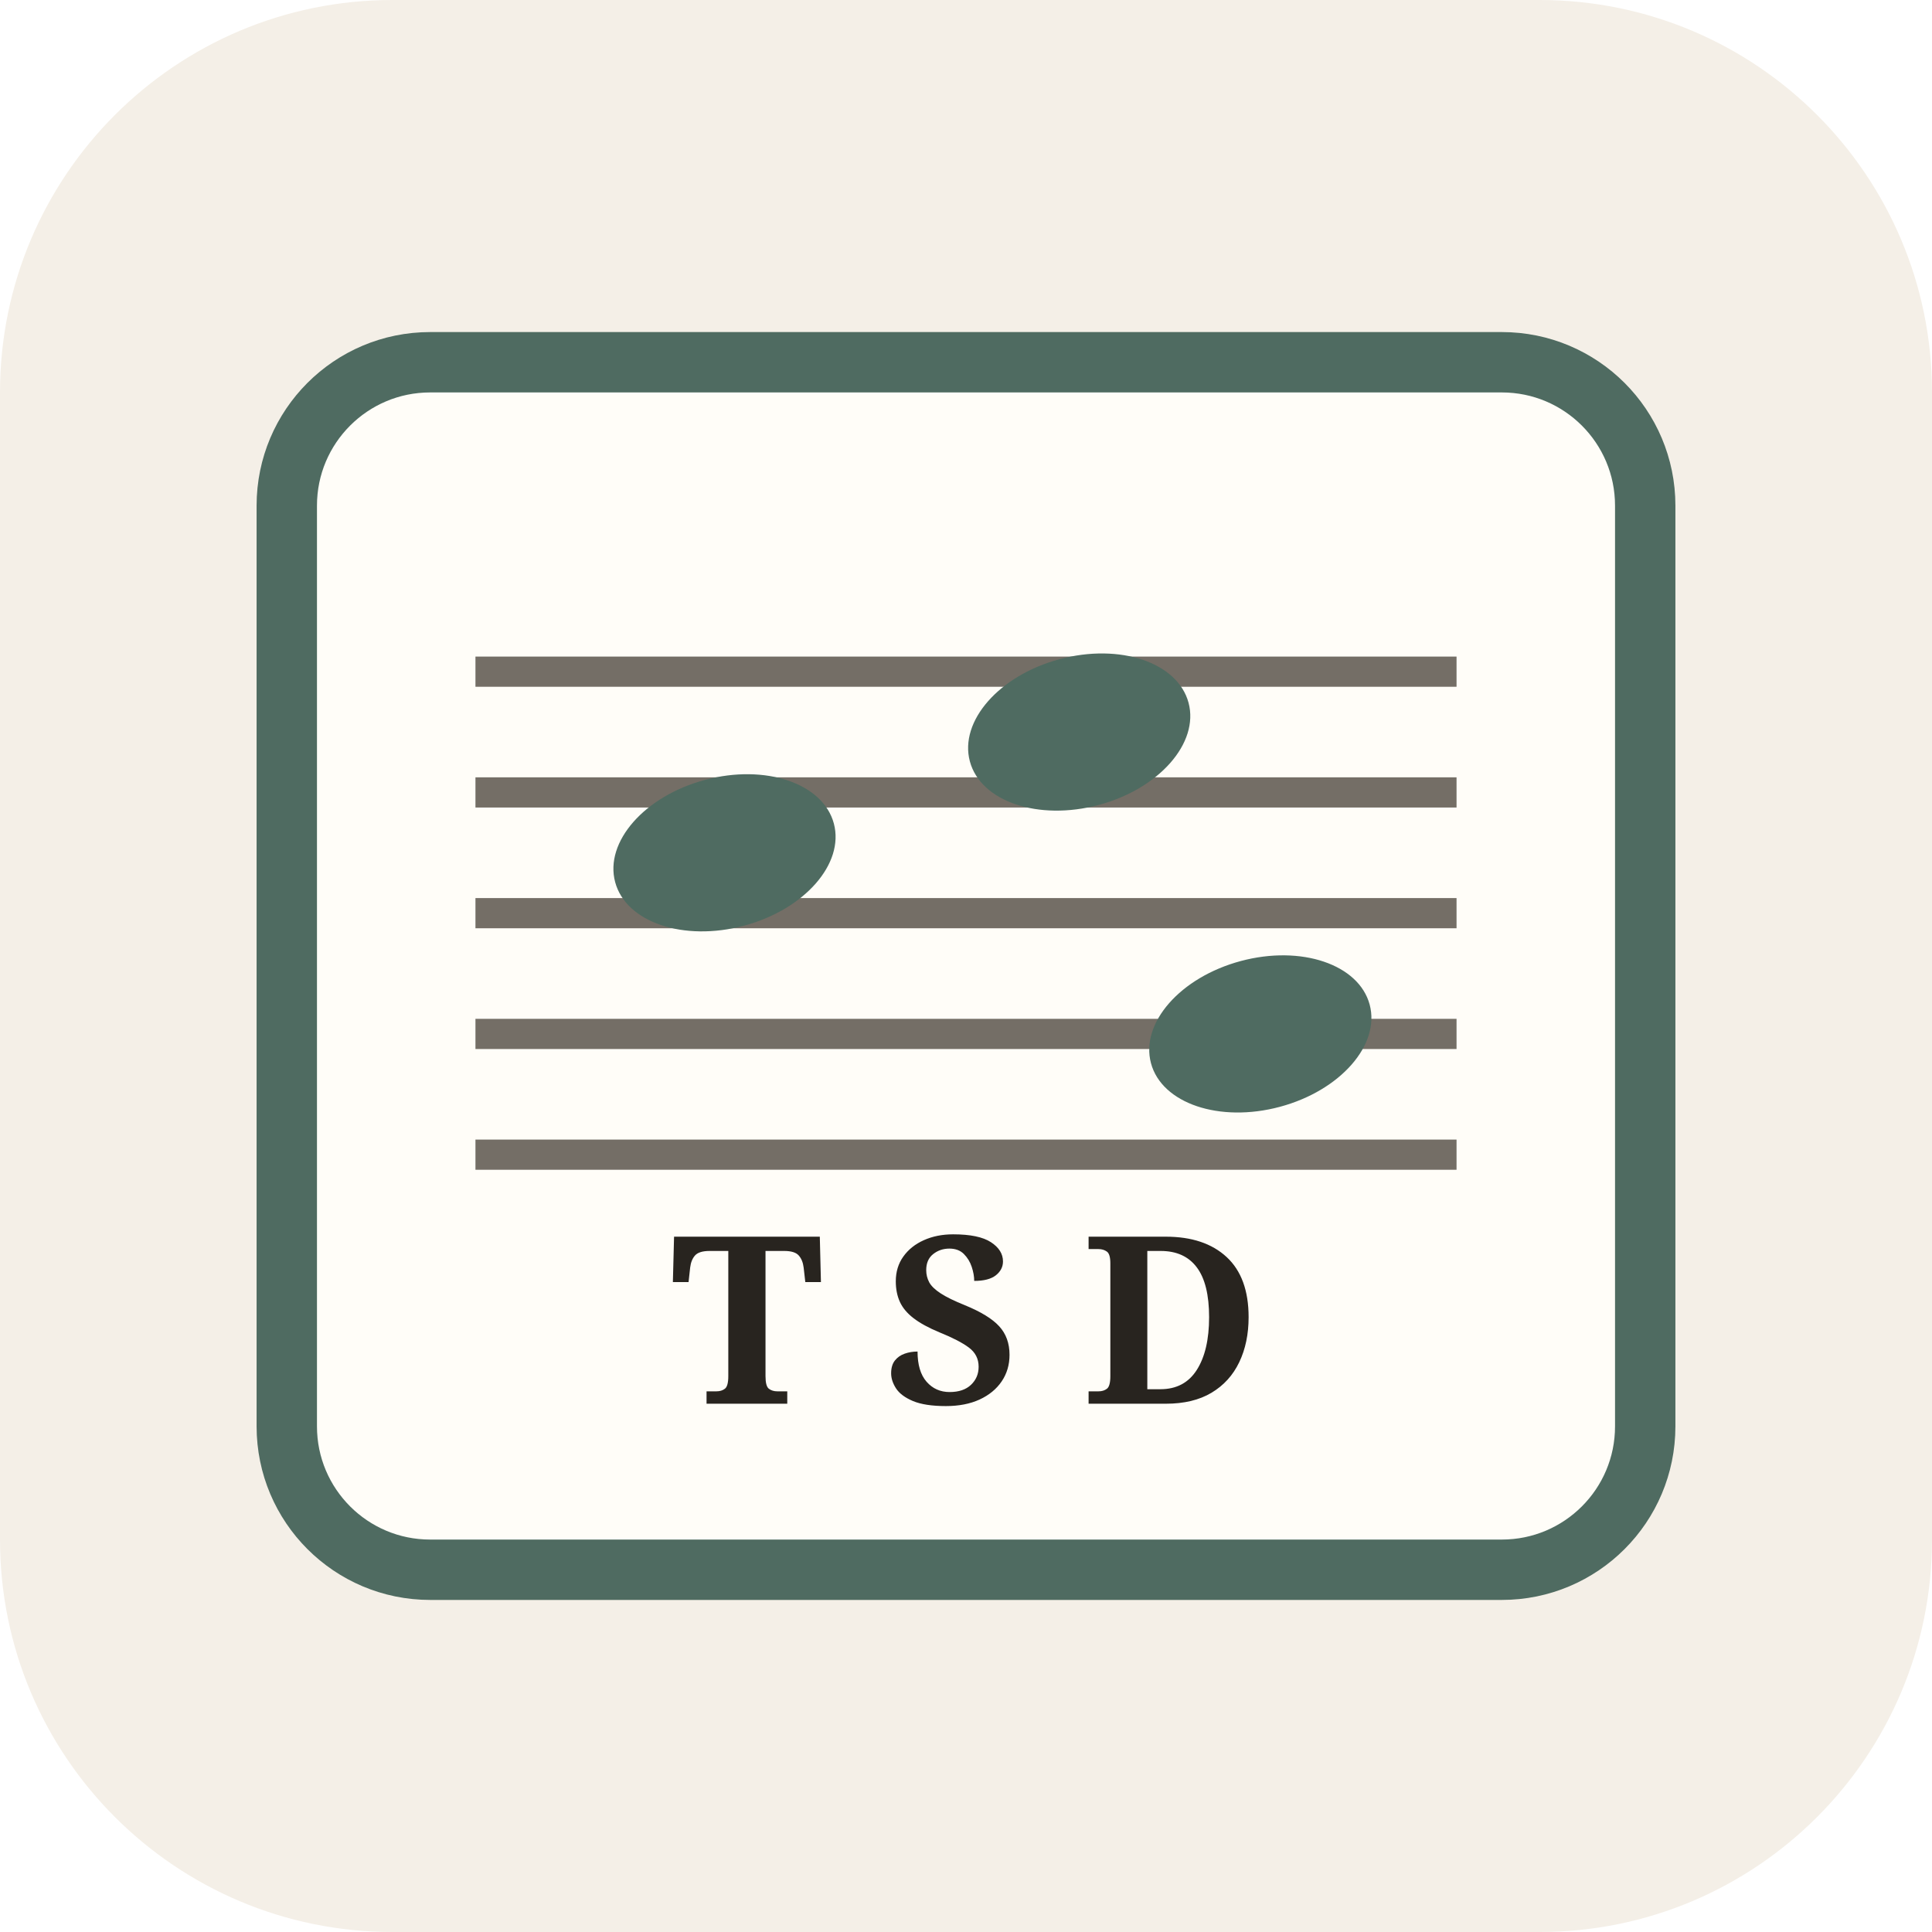
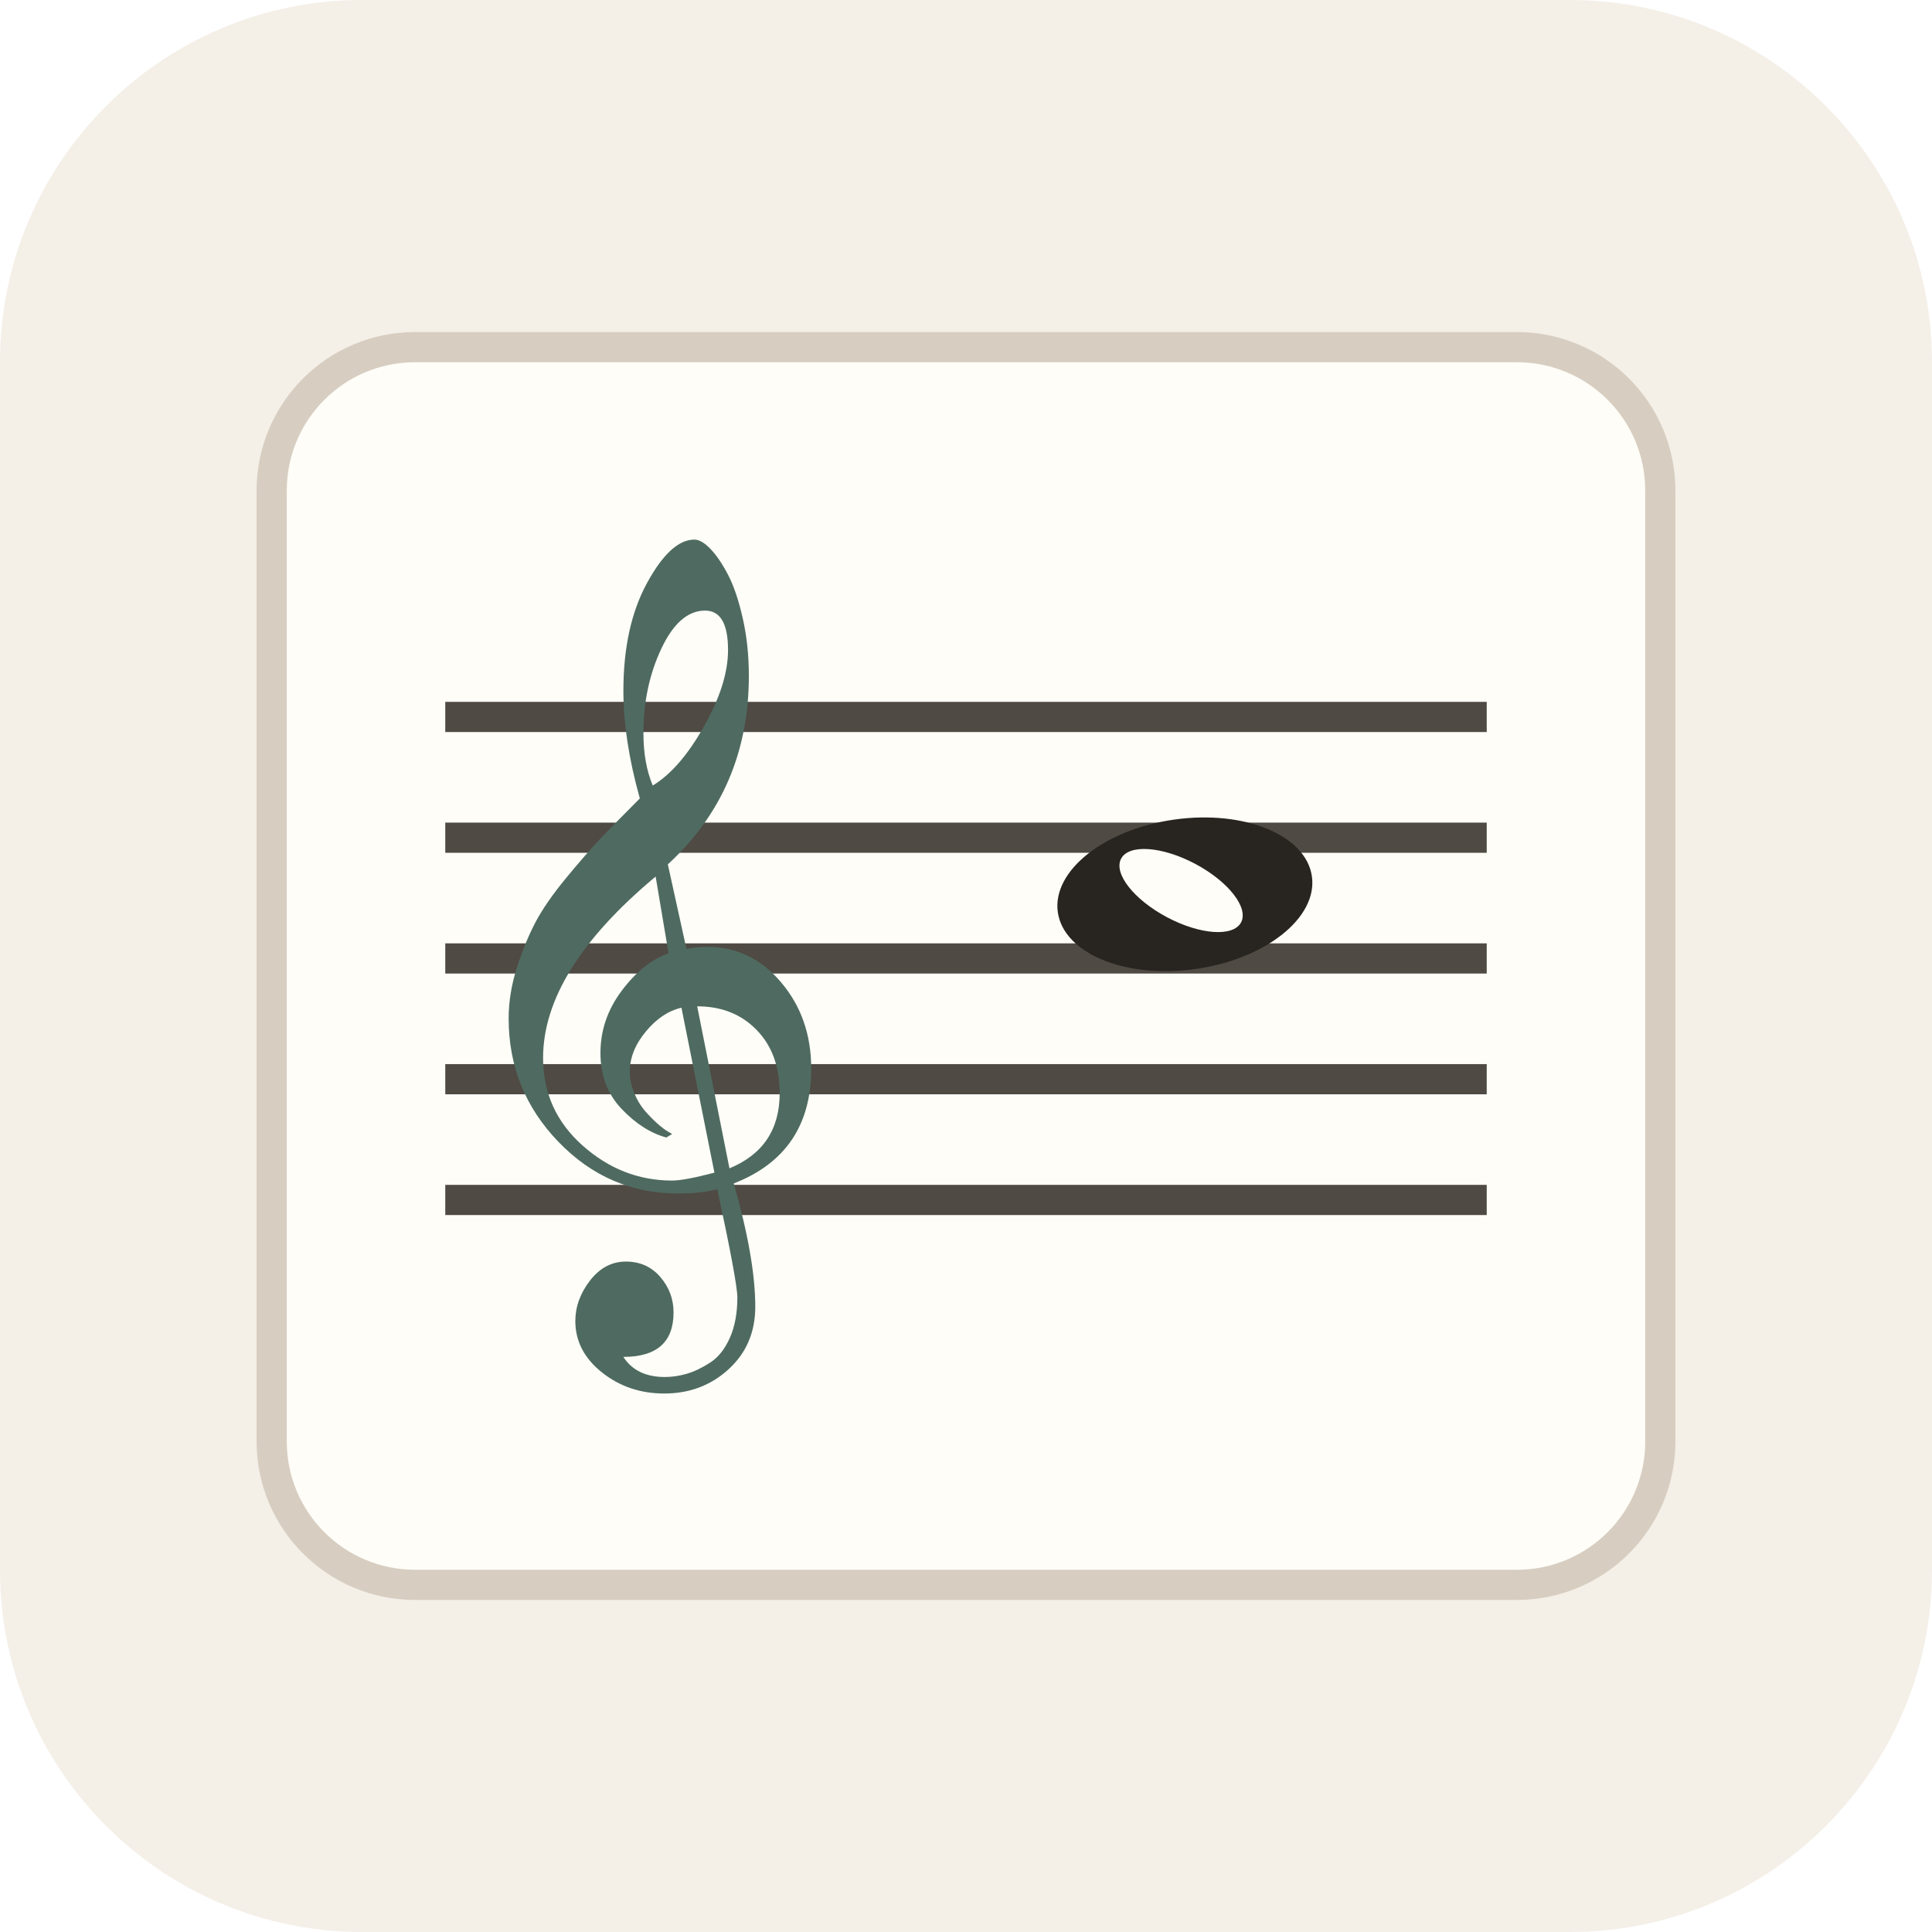
<svg xmlns="http://www.w3.org/2000/svg" viewBox="0 0 512 512">
-   <rect width="512" height="512" rx="104" fill="#f4efe7" />
-   <rect x="76" y="96" width="360" height="320" rx="38" fill="#fffdf8" stroke="#4f6b61" stroke-width="16" />
-   <g stroke="#746e66" stroke-width="8">
-     <line x1="126" y1="178" x2="386" y2="178" />
-     <line x1="126" y1="210" x2="386" y2="210" />
-     <line x1="126" y1="242" x2="386" y2="242" />
-     <line x1="126" y1="274" x2="386" y2="274" />
-     <line x1="126" y1="306" x2="386" y2="306" />
+   <rect width="512" height="512" rx="96" fill="#f4efe7" />
+   <rect x="72" y="92" width="368" height="328" rx="38" fill="#fffdf8" stroke="#d7cec1" stroke-width="8" />
+   <g stroke="#4f4a44" stroke-width="8">
+     <line x1="118" y1="190" x2="394" y2="190" />
+     <line x1="118" y1="222" x2="394" y2="222" />
+     <line x1="118" y1="254" x2="394" y2="254" />
+     <line x1="118" y1="286" x2="394" y2="286" />
+     <line x1="118" y1="318" x2="394" y2="318" />
  </g>
-   <g fill="#4f6b61">
-     <ellipse cx="192" cy="226" rx="30" ry="20" transform="rotate(-15 192 226)" />
-     <ellipse cx="286" cy="194" rx="30" ry="20" transform="rotate(-15 286 194)" />
-     <ellipse cx="334" cy="274" rx="30" ry="20" transform="rotate(-15 334 274)" />
-   </g>
-   <text x="256" y="372" text-anchor="middle" font-size="62" font-family="serif" font-weight="700" fill="#28241f">T S D</text>
+   <text x="112" y="314" font-family="serif" font-size="190" fill="#4f6b61">𝄞</text>
+   <ellipse cx="314" cy="237" rx="34" ry="20" fill="#28241f" transform="rotate(-8 314 237)" />
+   <ellipse cx="313" cy="236" rx="18" ry="8" fill="#fffdf8" transform="rotate(28 313 236)" />
</svg>
